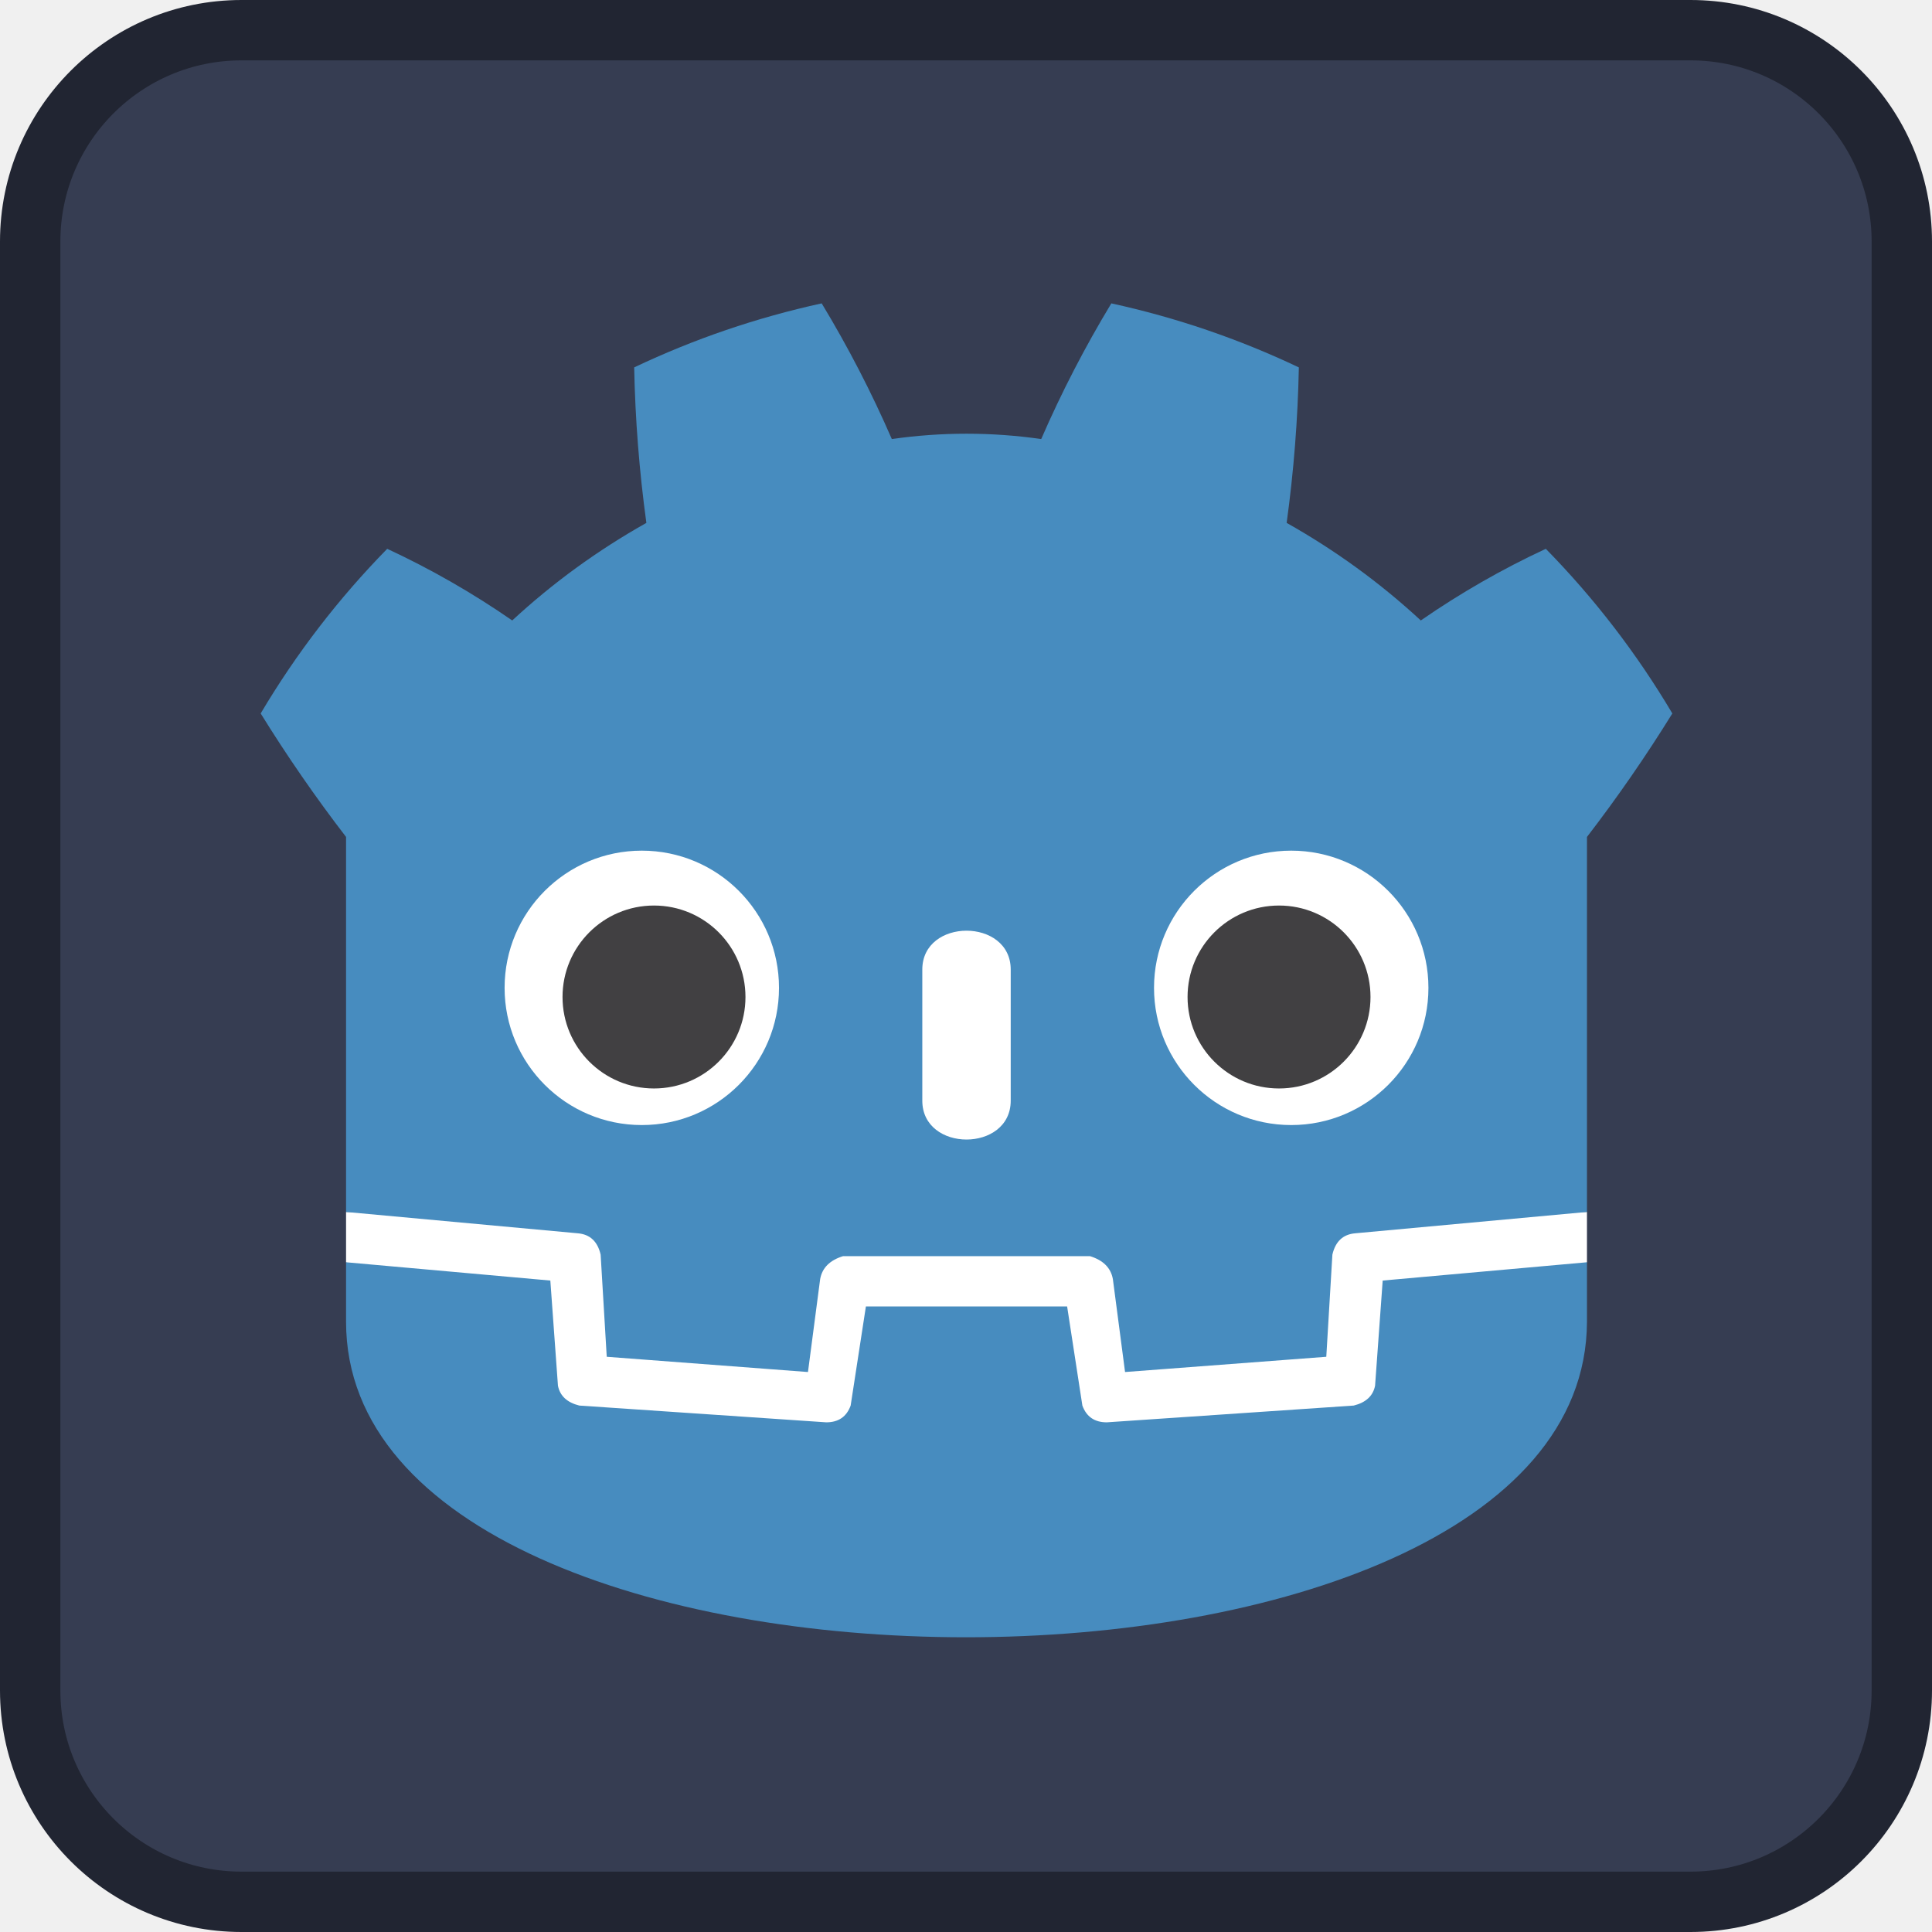
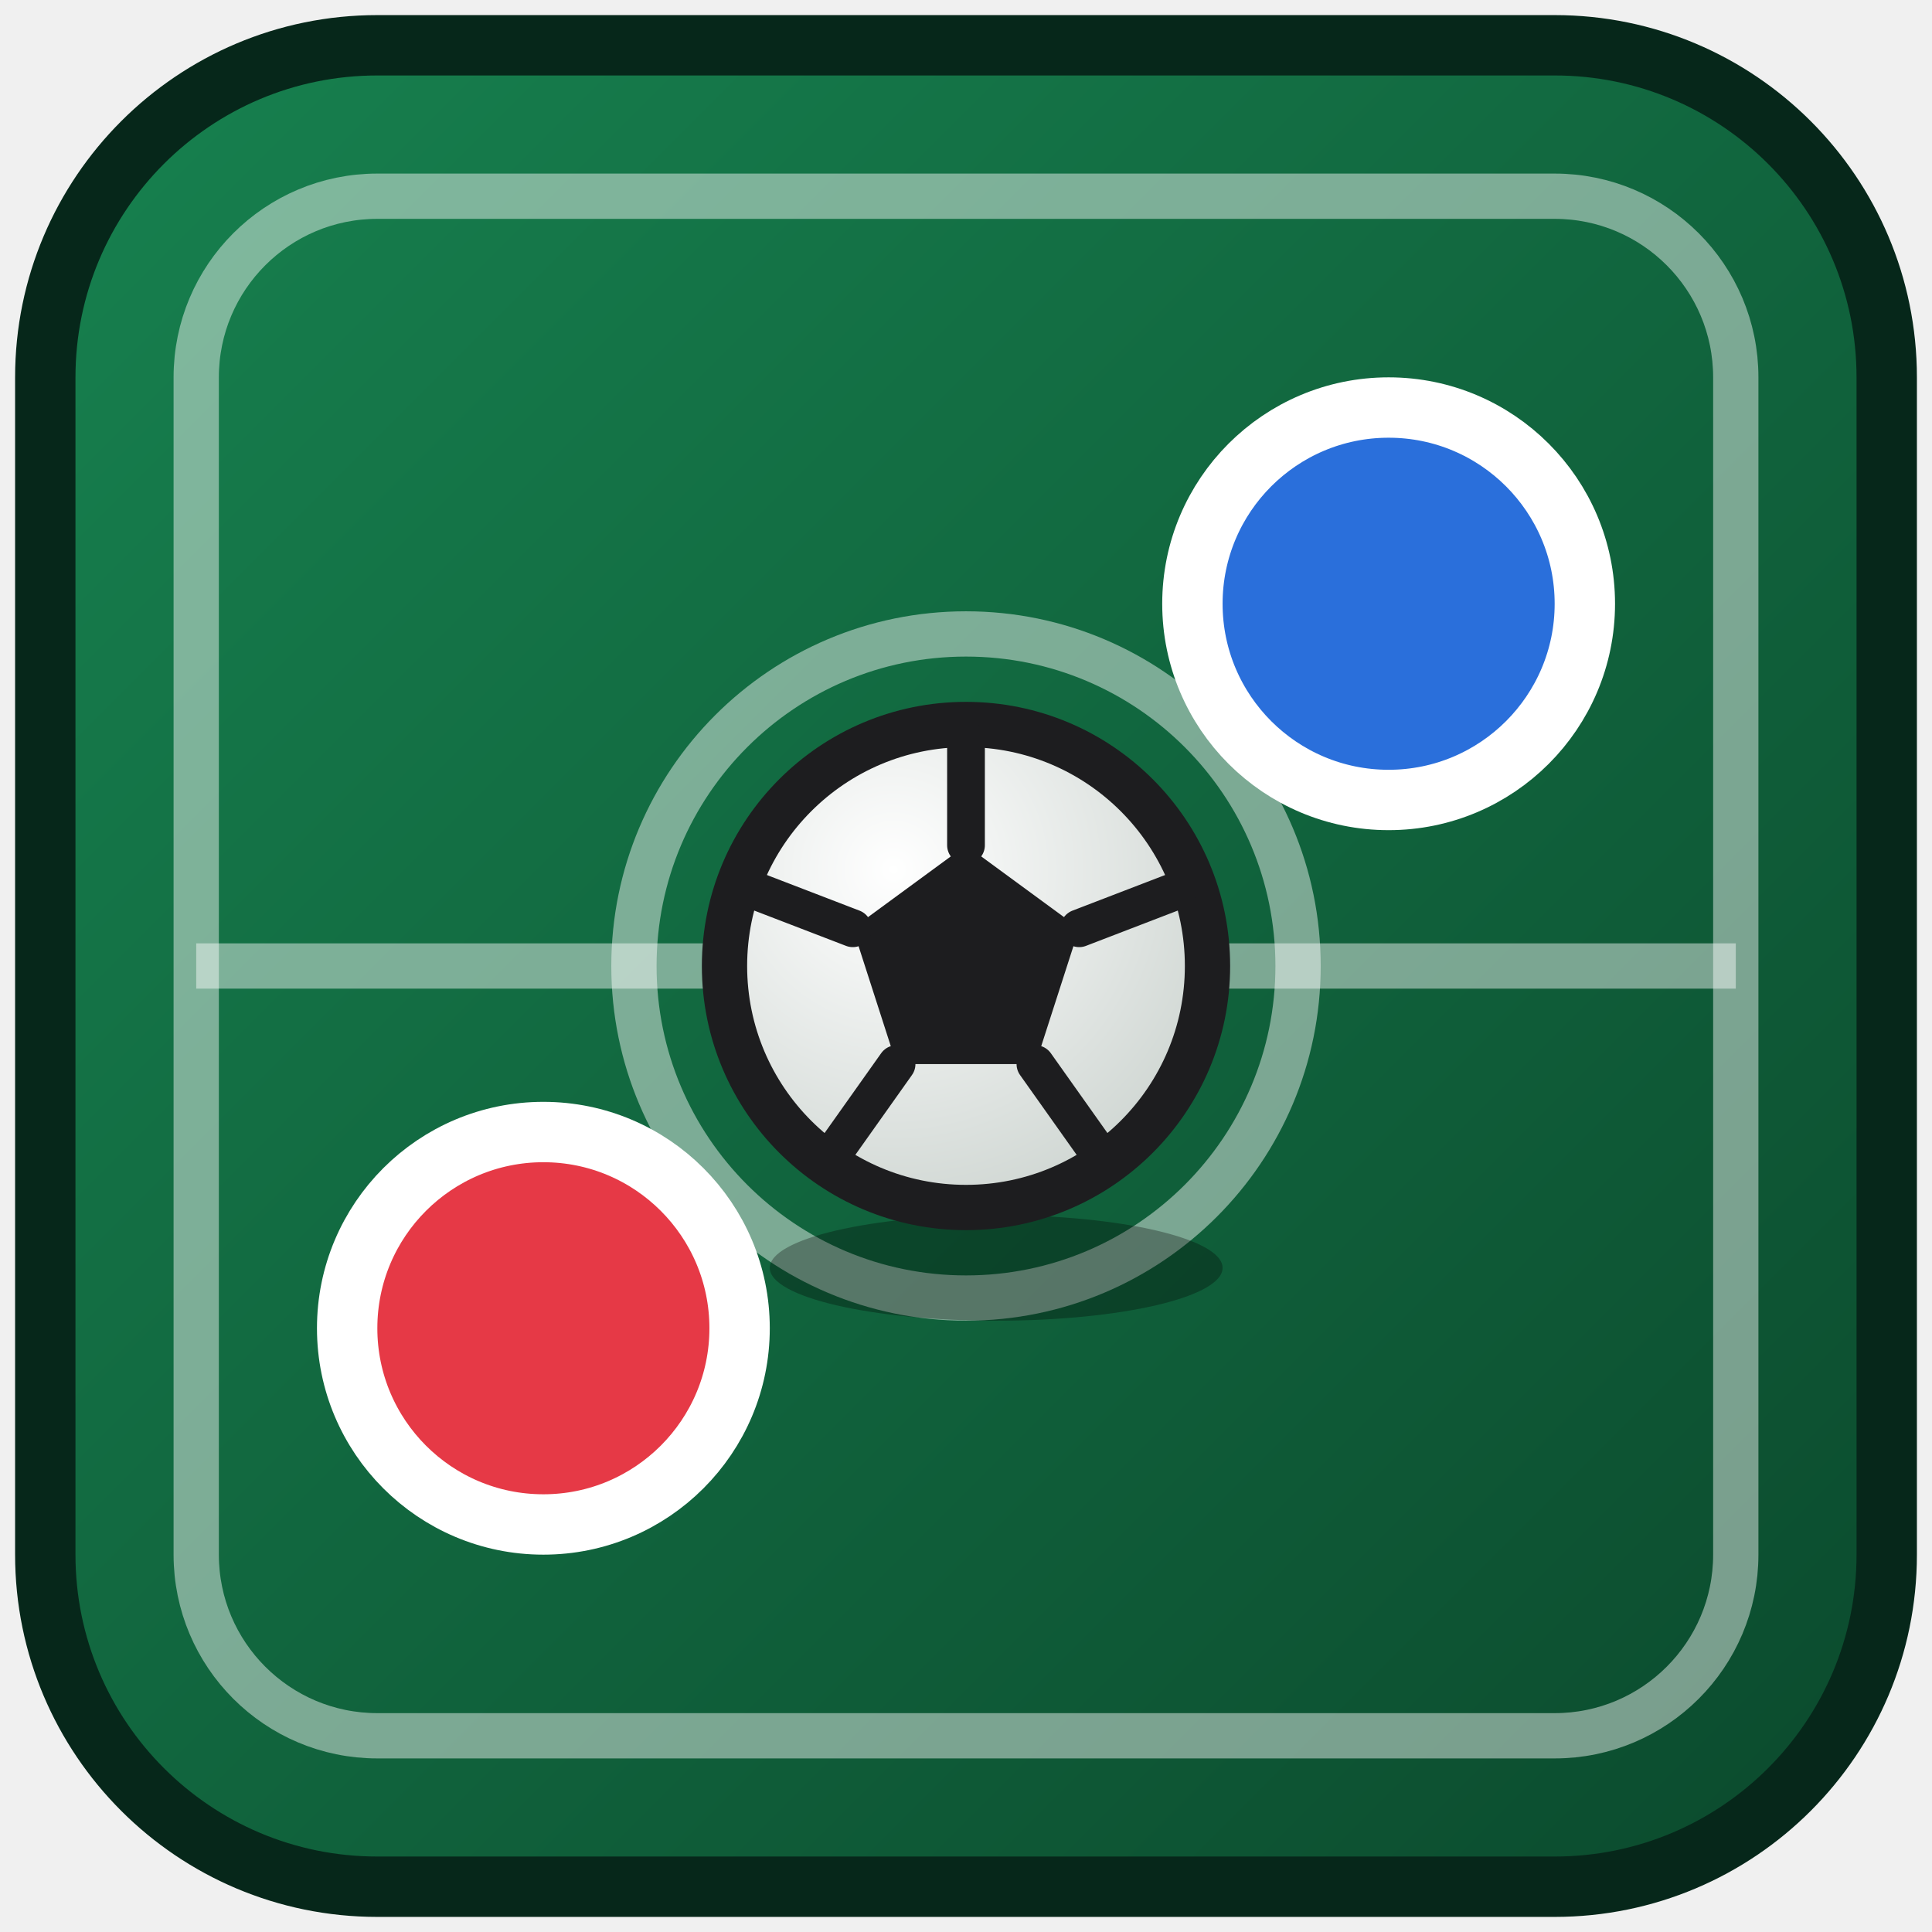
- <svg xmlns="http://www.w3.org/2000/svg" width="128" height="128">
-   <rect width="124" height="124" x="2" y="2" fill="#363d52" stroke="#212532" stroke-width="4" rx="14" />
-   <g fill="#fff" transform="translate(12.322 12.322)scale(.101)">
-     <path d="M105 673v33q407 354 814 0v-33z" />
-     <path fill="#478cbf" d="m105 673 152 14q12 1 15 14l4 67 132 10 8-61q2-11 15-15h162q13 4 15 15l8 61 132-10 4-67q3-13 15-14l152-14V427q30-39 56-81-35-59-83-108-43 20-82 47-40-37-88-64 7-51 8-102-59-28-123-42-26 43-46 89-49-7-98 0-20-46-46-89-64 14-123 42 1 51 8 102-48 27-88 64-39-27-82-47-48 49-83 108 26 42 56 81zm0 33v39c0 276 813 276 814 0v-39l-134 12-5 69q-2 10-14 13l-162 11q-12 0-16-11l-10-65H446l-10 65q-4 11-16 11l-162-11q-12-3-14-13l-5-69z" />
-     <path d="M483 600c0 34 58 34 58 0v-86c0-34-58-34-58 0z" />
-     <circle cx="725" cy="526" r="90" />
-     <circle cx="299" cy="526" r="90" />
+ <svg xmlns="http://www.w3.org/2000/svg" viewBox="0 0 128 128" width="128" height="128" role="img" aria-label="Simple Soccer">
+   <defs>
+     <linearGradient id="g" x1="0" y1="0" x2="1" y2="1">
+       <stop offset="0" stop-color="#17814f" />
+       <stop offset="1" stop-color="#0b4a2d" />
+     </linearGradient>
+     <radialGradient id="b" cx="35%" cy="30%" r="75%">
+       <stop offset="0" stop-color="#fff" />
+       <stop offset="1" stop-color="#cfd6d2" />
+     </radialGradient>
+   </defs>
+   <rect x="3" y="3" width="122" height="122" rx="22" fill="url(#g)" stroke="#06271a" stroke-width="4" />
+   <g fill="none" stroke="#fff" stroke-opacity="0.45" stroke-width="3">
+     <rect x="13" y="13" width="102" height="102" rx="12" />
+     <line x1="13" y1="64" x2="115" y2="64" />
+     <circle cx="64" cy="64" r="22" />
  </g>
-   <g fill="#414042" transform="translate(12.322 12.322)scale(.101)">
-     <circle cx="307" cy="532" r="60" />
-     <circle cx="717" cy="532" r="60" />
+   <circle cx="36" cy="88" r="13" fill="#e63946" stroke="#fff" stroke-width="4" />
+   <circle cx="92" cy="40" r="13" fill="#2a6fdb" stroke="#fff" stroke-width="4" />
+   <ellipse cx="66" cy="84" rx="15" ry="3.5" fill="#000" fill-opacity="0.3" />
+   <circle cx="64" cy="64" r="16" fill="url(#b)" stroke="#1d1d1f" stroke-width="3" />
+   <polygon points="64,56 71.5,61.5 68.6,70.5 59.4,70.5 56.5,61.5" fill="#1d1d1f" />
+   <g stroke="#1d1d1f" stroke-width="2.5" stroke-linecap="round">
+     <line x1="64" y1="56" x2="64" y2="49" />
+     <line x1="71.5" y1="61.5" x2="78" y2="59" />
+     <line x1="68.6" y1="70.5" x2="72.5" y2="76" />
+     <line x1="59.4" y1="70.5" x2="55.5" y2="76" />
+     <line x1="56.5" y1="61.5" x2="50" y2="59" />
  </g>
</svg>
